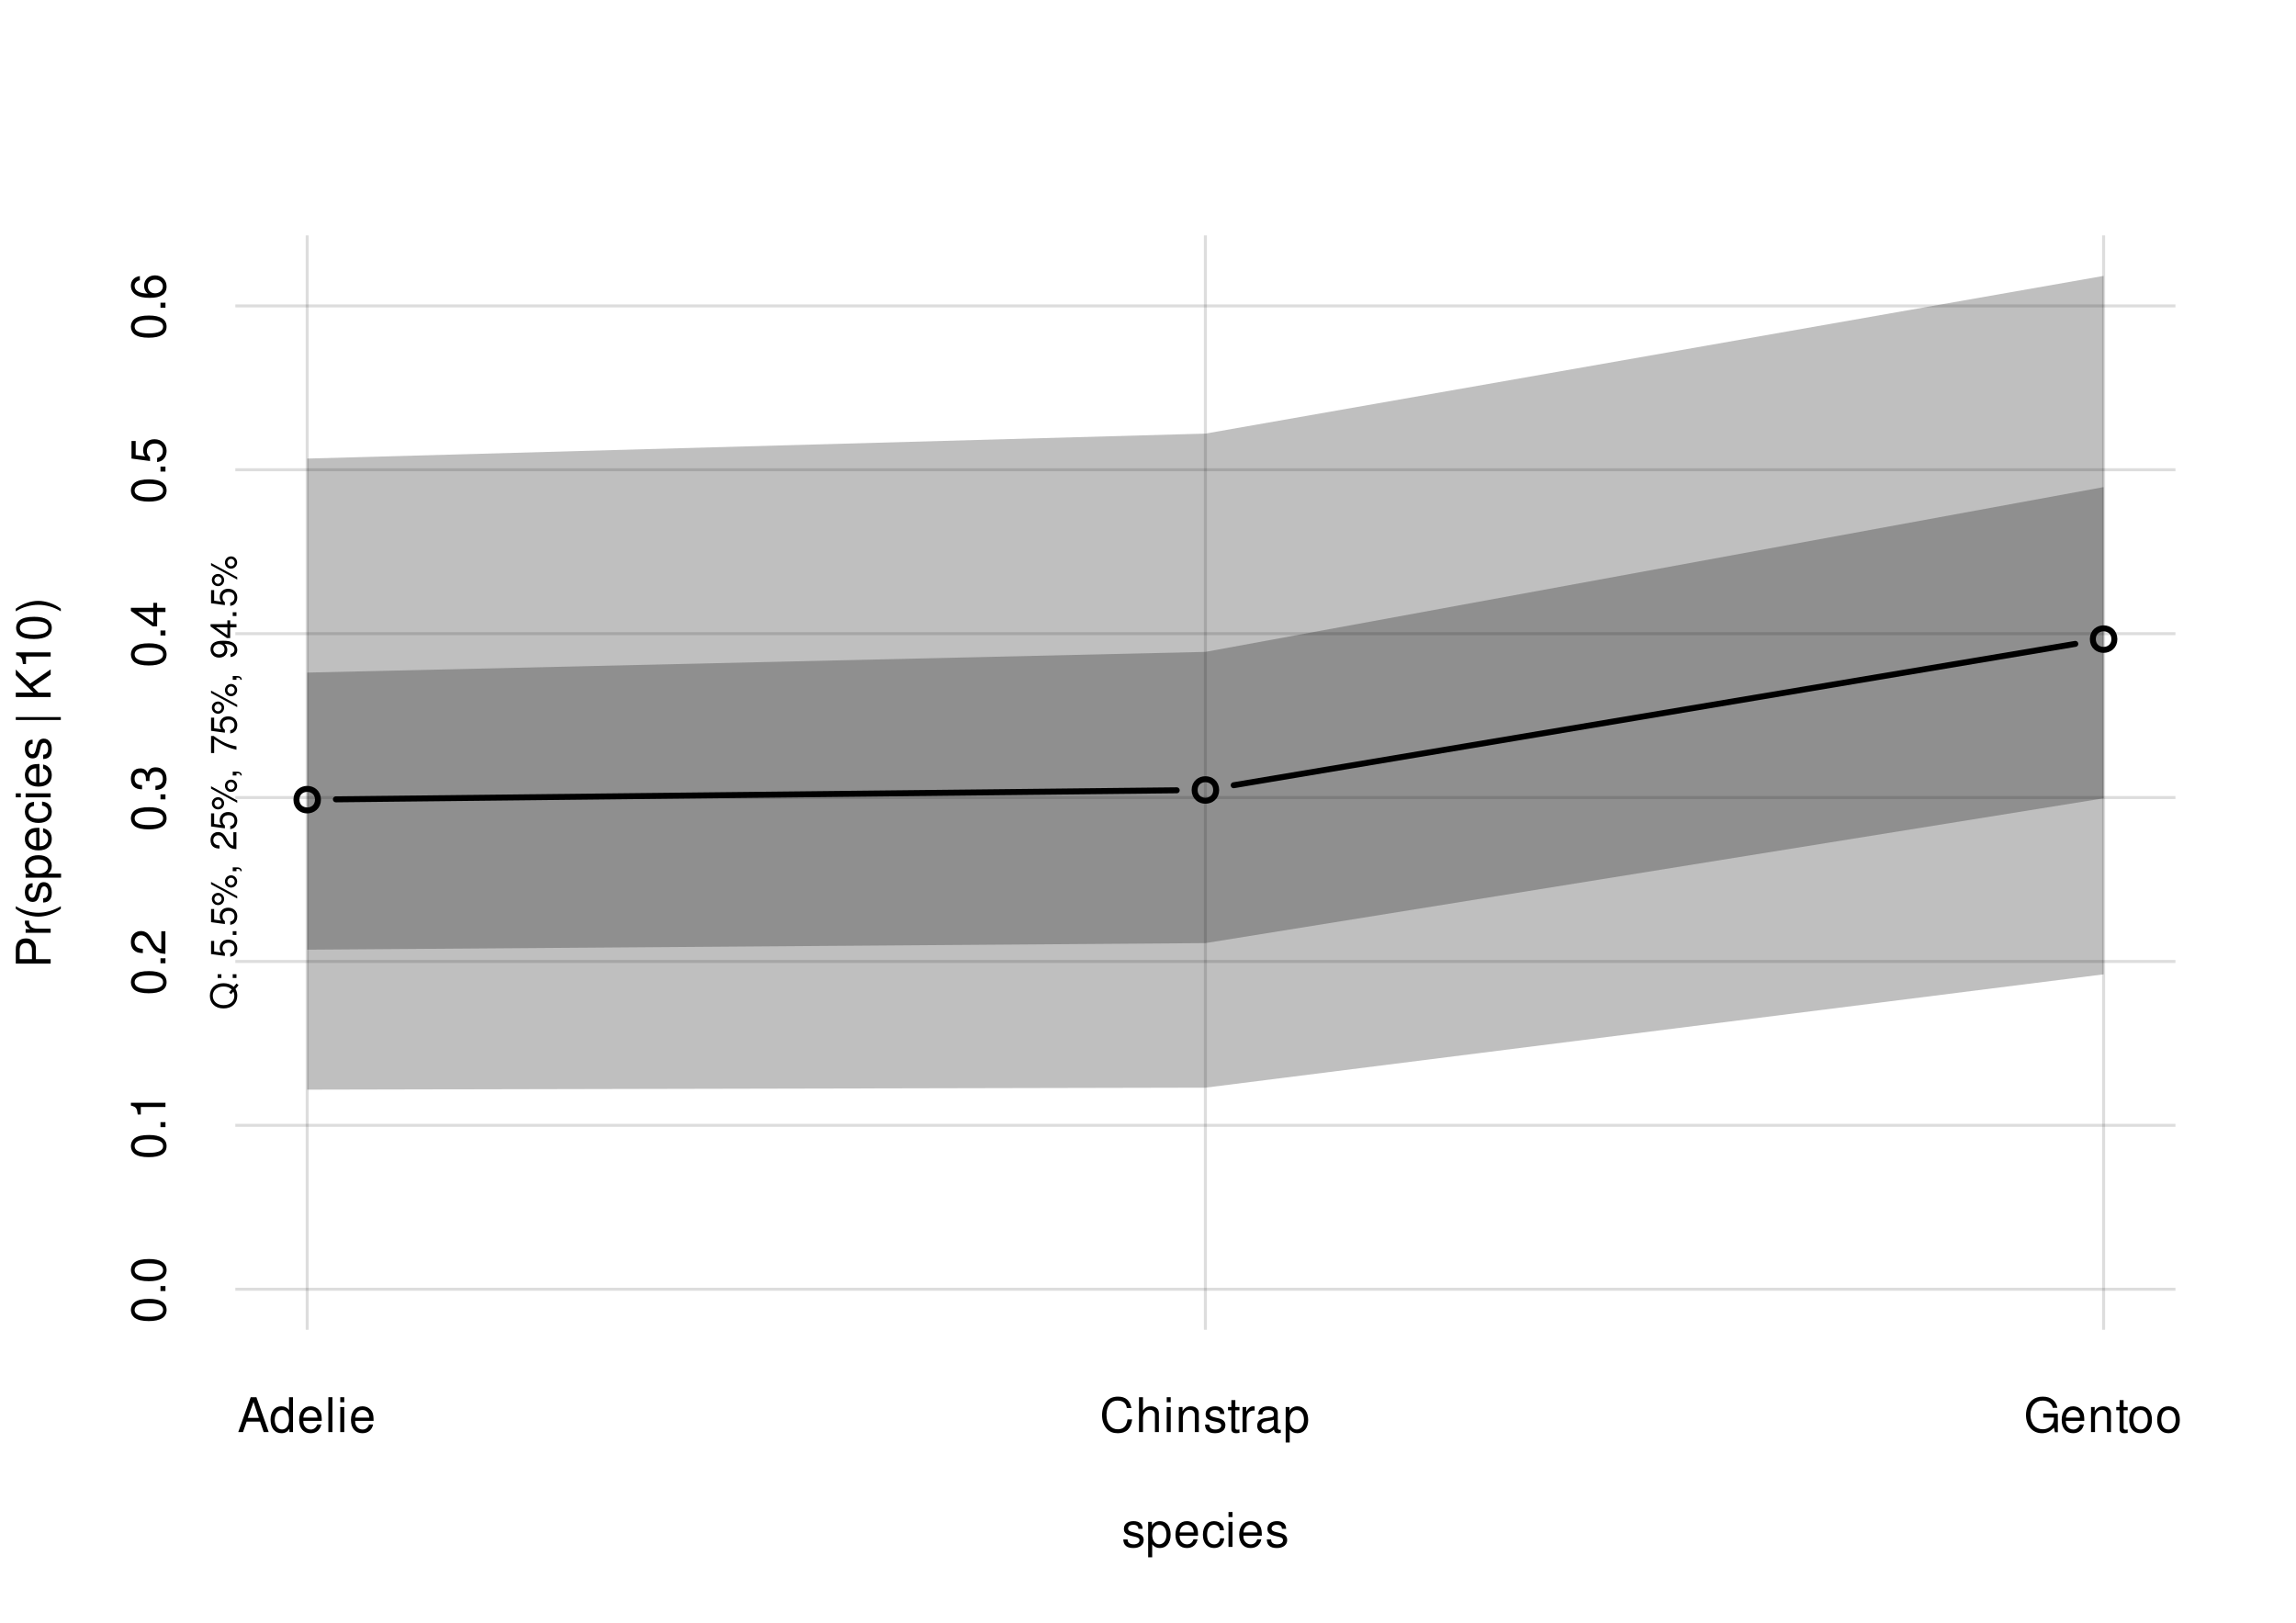
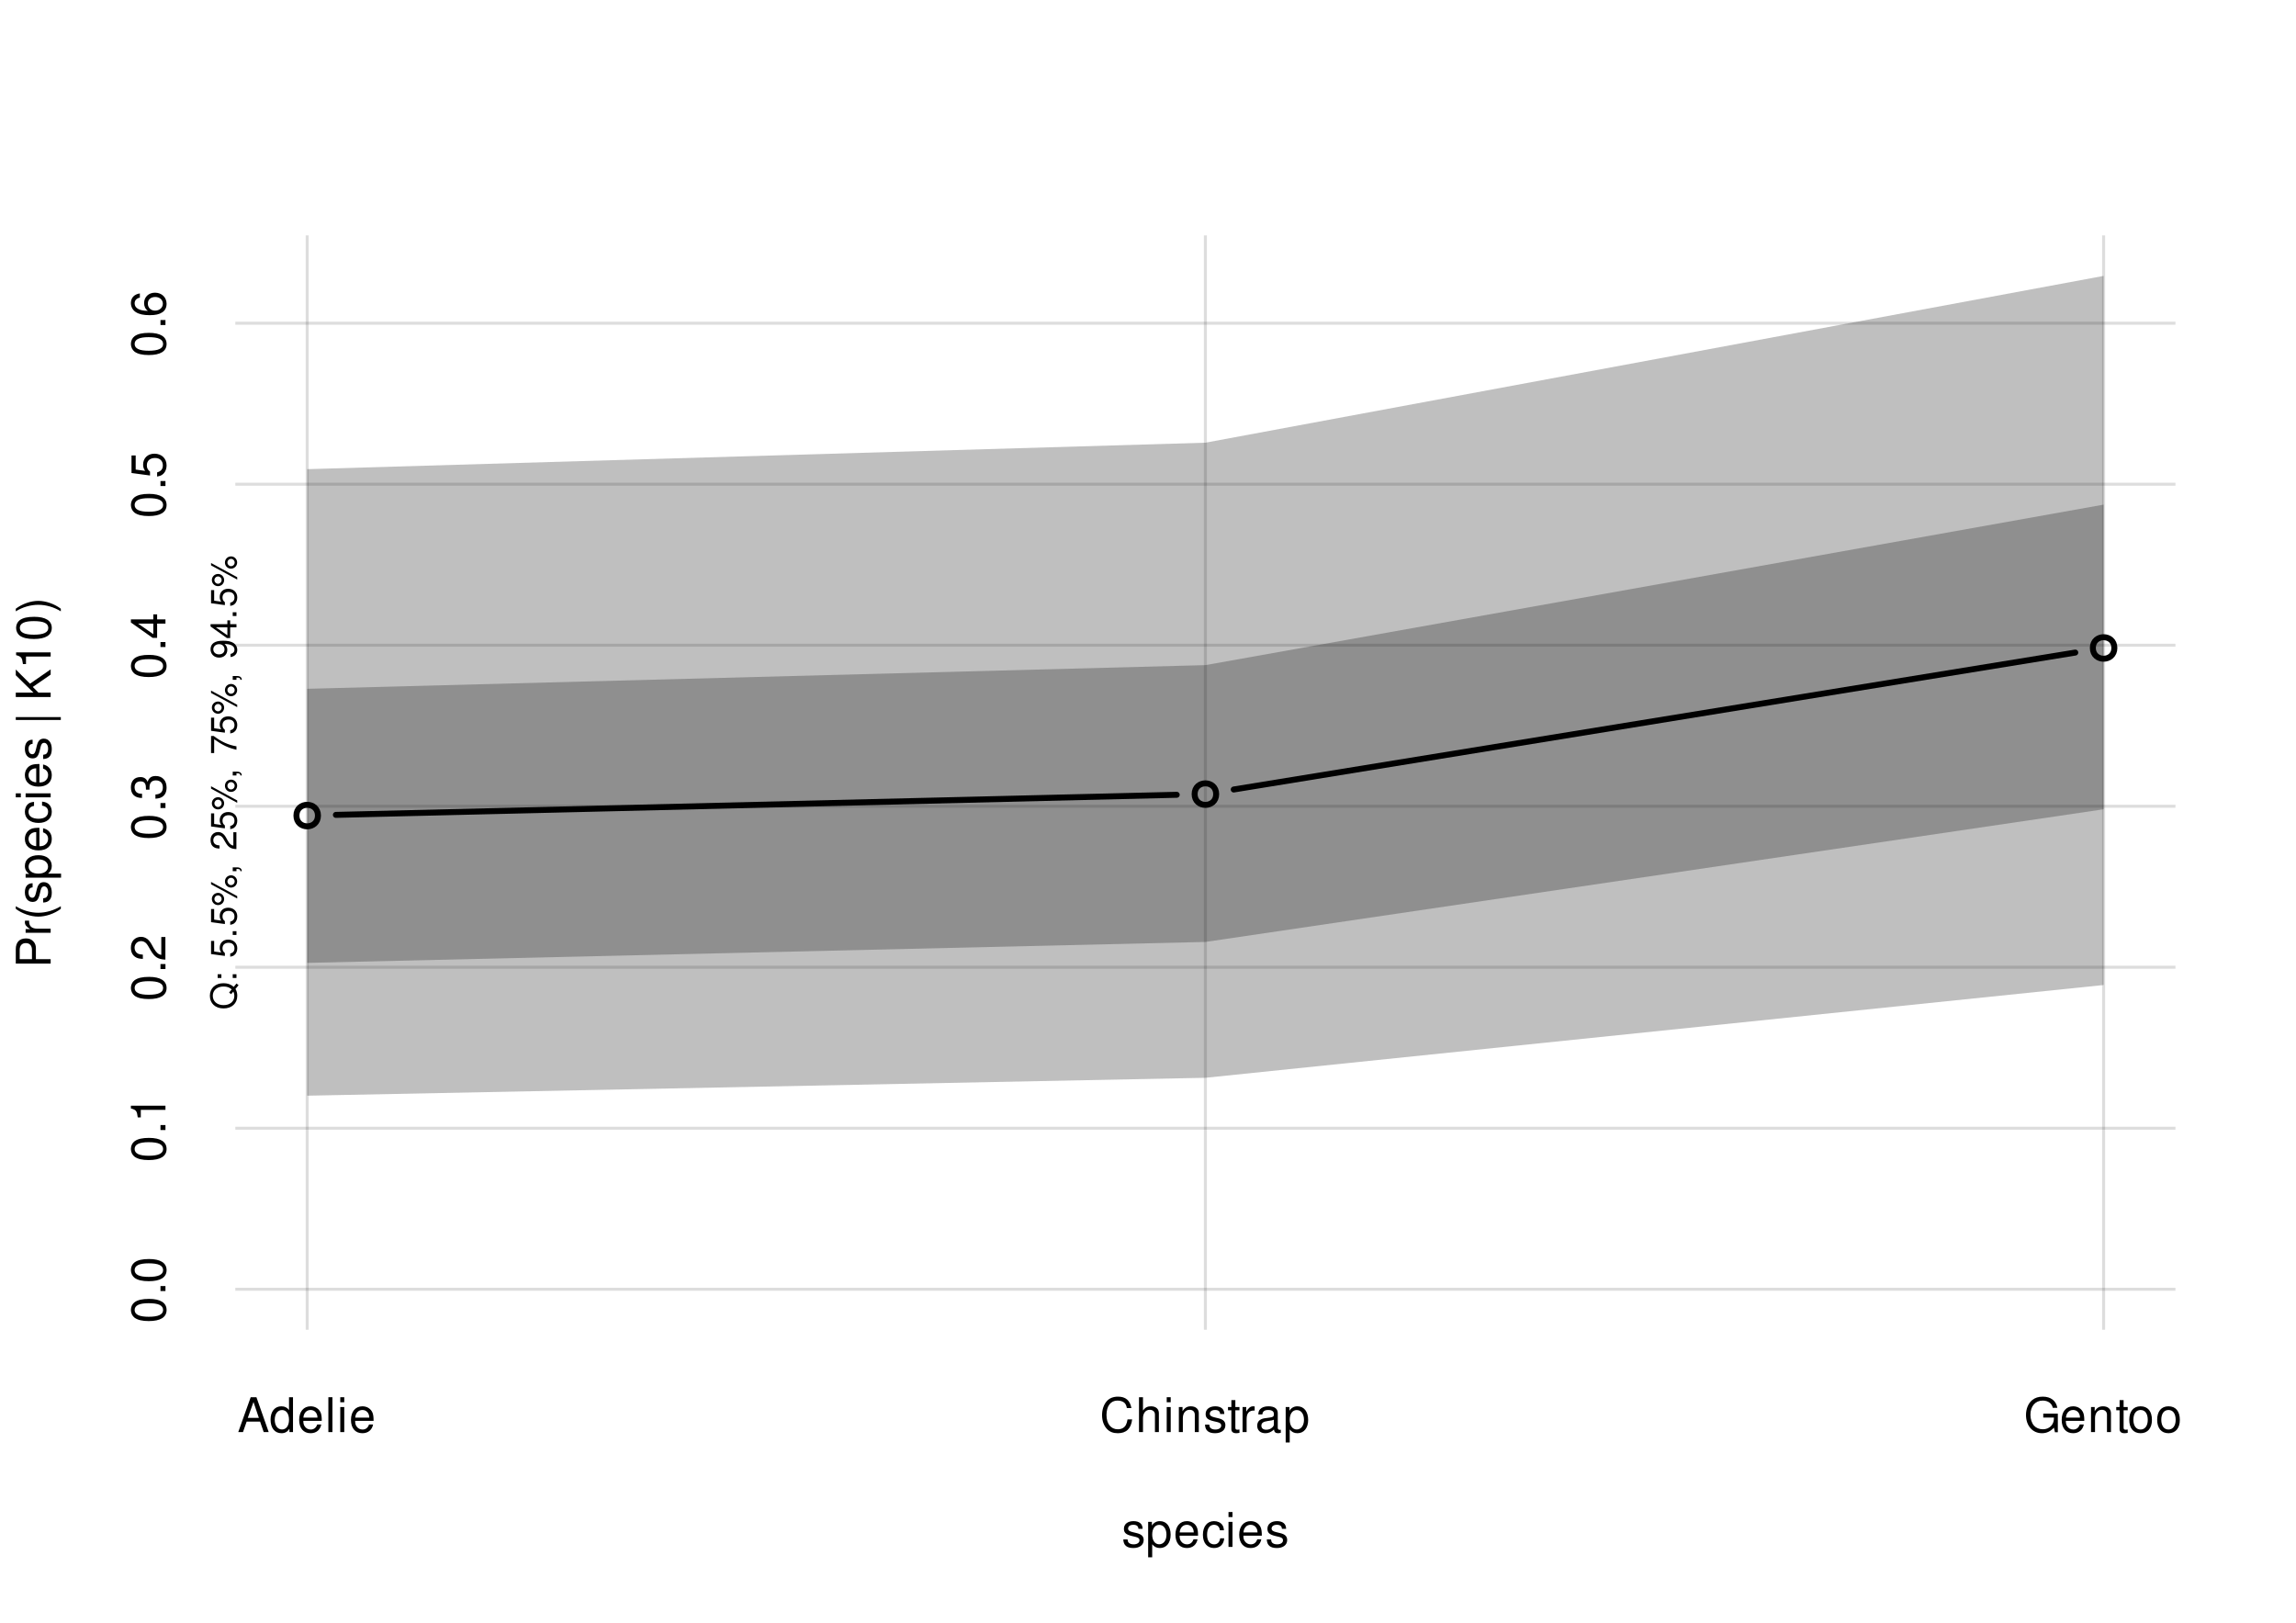
<svg xmlns="http://www.w3.org/2000/svg" xmlns:xlink="http://www.w3.org/1999/xlink" width="576pt" height="407pt" viewBox="0 0 576 407">
  <defs>
    <g>
      <g id="glyph-0-0">
        <path d="M 5.25 -4.531 C 5.25 -5.766 4.422 -6.469 2.969 -6.469 C 1.516 -6.469 0.562 -5.719 0.562 -4.547 C 0.562 -3.562 1.062 -3.094 2.562 -2.734 L 3.484 -2.516 C 4.188 -2.344 4.469 -2.094 4.469 -1.641 C 4.469 -1.047 3.875 -0.641 3 -0.641 C 2.453 -0.641 2 -0.797 1.75 -1.062 C 1.594 -1.25 1.531 -1.422 1.469 -1.875 L 0.406 -1.875 C 0.453 -0.422 1.266 0.281 2.922 0.281 C 4.5 0.281 5.516 -0.5 5.516 -1.719 C 5.516 -2.656 4.984 -3.172 3.734 -3.469 L 2.766 -3.703 C 1.953 -3.891 1.609 -4.156 1.609 -4.594 C 1.609 -5.188 2.125 -5.547 2.938 -5.547 C 3.75 -5.547 4.172 -5.203 4.203 -4.531 Z M 5.25 -4.531 " />
      </g>
      <g id="glyph-0-1">
        <path d="M 0.641 2.609 L 1.656 2.609 L 1.656 -0.656 C 2.188 -0.016 2.766 0.281 3.594 0.281 C 5.219 0.281 6.281 -1.031 6.281 -3.031 C 6.281 -5.141 5.25 -6.469 3.578 -6.469 C 2.719 -6.469 2.047 -6.078 1.578 -5.344 L 1.578 -6.281 L 0.641 -6.281 Z M 3.406 -5.531 C 4.516 -5.531 5.234 -4.562 5.234 -3.062 C 5.234 -1.625 4.5 -0.656 3.406 -0.656 C 2.344 -0.656 1.656 -1.625 1.656 -3.094 C 1.656 -4.578 2.344 -5.531 3.406 -5.531 Z M 3.406 -5.531 " />
      </g>
      <g id="glyph-0-2">
        <path d="M 6.156 -2.812 C 6.156 -3.766 6.078 -4.344 5.906 -4.812 C 5.5 -5.844 4.531 -6.469 3.359 -6.469 C 1.609 -6.469 0.484 -5.141 0.484 -3.062 C 0.484 -0.984 1.562 0.281 3.344 0.281 C 4.781 0.281 5.766 -0.547 6.031 -1.906 L 5.016 -1.906 C 4.734 -1.078 4.172 -0.641 3.375 -0.641 C 2.734 -0.641 2.203 -0.938 1.859 -1.469 C 1.625 -1.828 1.531 -2.188 1.531 -2.812 Z M 1.547 -3.625 C 1.625 -4.781 2.344 -5.547 3.344 -5.547 C 4.375 -5.547 5.078 -4.75 5.078 -3.625 Z M 1.547 -3.625 " />
      </g>
      <g id="glyph-0-3">
        <path d="M 5.656 -4.172 C 5.609 -4.781 5.469 -5.188 5.234 -5.531 C 4.797 -6.125 4.047 -6.469 3.172 -6.469 C 1.469 -6.469 0.375 -5.125 0.375 -3.031 C 0.375 -1.016 1.453 0.281 3.156 0.281 C 4.656 0.281 5.609 -0.625 5.719 -2.156 L 4.719 -2.156 C 4.547 -1.156 4.031 -0.641 3.188 -0.641 C 2.078 -0.641 1.422 -1.547 1.422 -3.031 C 1.422 -4.609 2.062 -5.547 3.156 -5.547 C 4 -5.547 4.531 -5.047 4.641 -4.172 Z M 5.656 -4.172 " />
      </g>
      <g id="glyph-0-4">
        <path d="M 1.797 -6.281 L 0.797 -6.281 L 0.797 0 L 1.797 0 Z M 1.797 -8.75 L 0.797 -8.75 L 0.797 -7.484 L 1.797 -7.484 Z M 1.797 -8.75 " />
      </g>
      <g id="glyph-0-5">
        <path d="M 5.688 -2.625 L 6.594 0 L 7.844 0 L 4.766 -8.75 L 3.328 -8.75 L 0.203 0 L 1.391 0 L 2.312 -2.625 Z M 5.375 -3.562 L 2.594 -3.562 L 4.031 -7.547 Z M 5.375 -3.562 " />
      </g>
      <g id="glyph-0-6">
        <path d="M 5.938 -8.75 L 4.938 -8.75 L 4.938 -5.5 C 4.531 -6.125 3.859 -6.469 3.016 -6.469 C 1.375 -6.469 0.312 -5.156 0.312 -3.156 C 0.312 -1.031 1.344 0.281 3.047 0.281 C 3.906 0.281 4.516 -0.047 5.047 -0.828 L 5.047 0 L 5.938 0 Z M 3.188 -5.531 C 4.266 -5.531 4.938 -4.578 4.938 -3.078 C 4.938 -1.625 4.25 -0.656 3.188 -0.656 C 2.094 -0.656 1.359 -1.625 1.359 -3.094 C 1.359 -4.562 2.094 -5.531 3.188 -5.531 Z M 3.188 -5.531 " />
      </g>
      <g id="glyph-0-7">
        <path d="M 1.828 -8.75 L 0.812 -8.75 L 0.812 0 L 1.828 0 Z M 1.828 -8.75 " />
      </g>
      <g id="glyph-0-8">
        <path d="M 7.938 -6.031 C 7.594 -7.953 6.484 -8.891 4.578 -8.891 C 3.391 -8.891 2.453 -8.516 1.797 -7.797 C 1.016 -6.938 0.578 -5.688 0.578 -4.266 C 0.578 -2.828 1.016 -1.594 1.844 -0.75 C 2.516 -0.047 3.391 0.281 4.531 0.281 C 6.656 0.281 7.859 -0.875 8.125 -3.188 L 6.969 -3.188 C 6.875 -2.594 6.75 -2.188 6.578 -1.844 C 6.219 -1.109 5.469 -0.703 4.531 -0.703 C 2.797 -0.703 1.688 -2.094 1.688 -4.281 C 1.688 -6.531 2.734 -7.906 4.438 -7.906 C 5.141 -7.906 5.812 -7.703 6.172 -7.359 C 6.484 -7.062 6.672 -6.703 6.797 -6.031 Z M 7.938 -6.031 " />
      </g>
      <g id="glyph-0-9">
        <path d="M 0.844 -8.75 L 0.844 0 L 1.844 0 L 1.844 -3.469 C 1.844 -4.75 2.516 -5.594 3.547 -5.594 C 3.875 -5.594 4.188 -5.5 4.422 -5.312 C 4.719 -5.094 4.844 -4.797 4.844 -4.359 L 4.844 0 L 5.828 0 L 5.828 -4.75 C 5.828 -5.812 5.078 -6.469 3.859 -6.469 C 2.969 -6.469 2.422 -6.188 1.844 -5.422 L 1.844 -8.75 Z M 0.844 -8.75 " />
      </g>
      <g id="glyph-0-10">
        <path d="M 0.844 -6.281 L 0.844 0 L 1.844 0 L 1.844 -3.469 C 1.844 -4.75 2.516 -5.594 3.547 -5.594 C 4.344 -5.594 4.844 -5.109 4.844 -4.359 L 4.844 0 L 5.844 0 L 5.844 -4.75 C 5.844 -5.797 5.062 -6.469 3.859 -6.469 C 2.922 -6.469 2.312 -6.109 1.766 -5.234 L 1.766 -6.281 Z M 0.844 -6.281 " />
      </g>
      <g id="glyph-0-11">
        <path d="M 3.047 -6.281 L 2.016 -6.281 L 2.016 -8.016 L 1.016 -8.016 L 1.016 -6.281 L 0.172 -6.281 L 0.172 -5.469 L 1.016 -5.469 L 1.016 -0.719 C 1.016 -0.078 1.453 0.281 2.234 0.281 C 2.5 0.281 2.719 0.25 3.047 0.188 L 3.047 -0.641 C 2.906 -0.609 2.766 -0.594 2.562 -0.594 C 2.141 -0.594 2.016 -0.719 2.016 -1.156 L 2.016 -5.469 L 3.047 -5.469 Z M 3.047 -6.281 " />
      </g>
      <g id="glyph-0-12">
        <path d="M 0.828 -6.281 L 0.828 0 L 1.844 0 L 1.844 -3.266 C 1.844 -4.781 2.469 -5.453 3.859 -5.406 L 3.859 -6.438 C 3.688 -6.453 3.594 -6.469 3.469 -6.469 C 2.812 -6.469 2.328 -6.078 1.75 -5.141 L 1.75 -6.281 Z M 0.828 -6.281 " />
      </g>
      <g id="glyph-0-13">
        <path d="M 6.422 -0.594 C 6.312 -0.562 6.266 -0.562 6.203 -0.562 C 5.859 -0.562 5.656 -0.75 5.656 -1.062 L 5.656 -4.75 C 5.656 -5.875 4.844 -6.469 3.297 -6.469 C 2.375 -6.469 1.641 -6.203 1.219 -5.734 C 0.922 -5.406 0.797 -5.047 0.781 -4.422 L 1.781 -4.422 C 1.875 -5.203 2.328 -5.547 3.266 -5.547 C 4.172 -5.547 4.672 -5.203 4.672 -4.609 L 4.672 -4.344 C 4.656 -3.906 4.438 -3.75 3.625 -3.641 C 2.203 -3.469 1.984 -3.422 1.609 -3.266 C 0.875 -2.953 0.5 -2.406 0.5 -1.578 C 0.5 -0.438 1.297 0.281 2.562 0.281 C 3.359 0.281 4 0 4.703 -0.641 C 4.781 0 5.094 0.281 5.734 0.281 C 5.953 0.281 6.078 0.25 6.422 0.172 Z M 4.672 -1.984 C 4.672 -1.641 4.578 -1.438 4.266 -1.156 C 3.859 -0.797 3.375 -0.594 2.781 -0.594 C 2 -0.594 1.547 -0.969 1.547 -1.609 C 1.547 -2.266 1.984 -2.609 3.062 -2.766 C 4.125 -2.906 4.328 -2.953 4.672 -3.109 Z M 4.672 -1.984 " />
      </g>
      <g id="glyph-0-14">
        <path d="M 8.516 -4.625 L 4.859 -4.625 L 4.859 -3.641 L 7.531 -3.641 L 7.531 -3.391 C 7.531 -1.844 6.375 -0.703 4.781 -0.703 C 3.891 -0.703 3.078 -1.031 2.562 -1.594 C 1.984 -2.219 1.641 -3.266 1.641 -4.344 C 1.641 -6.484 2.875 -7.906 4.719 -7.906 C 6.047 -7.906 7.016 -7.219 7.25 -6.094 L 8.391 -6.094 C 8.078 -7.875 6.734 -8.891 4.734 -8.891 C 3.656 -8.891 2.797 -8.609 2.109 -8.047 C 1.094 -7.219 0.531 -5.859 0.531 -4.281 C 0.531 -1.594 2.172 0.281 4.531 0.281 C 5.719 0.281 6.656 -0.172 7.531 -1.109 L 7.797 0.047 L 8.516 0.047 Z M 8.516 -4.625 " />
      </g>
      <g id="glyph-0-15">
        <path d="M 3.266 -6.469 C 1.484 -6.469 0.438 -5.203 0.438 -3.094 C 0.438 -0.969 1.484 0.281 3.281 0.281 C 5.047 0.281 6.125 -0.984 6.125 -3.047 C 6.125 -5.234 5.094 -6.469 3.266 -6.469 Z M 3.281 -5.547 C 4.406 -5.547 5.078 -4.625 5.078 -3.062 C 5.078 -1.578 4.375 -0.641 3.281 -0.641 C 2.156 -0.641 1.469 -1.578 1.469 -3.094 C 1.469 -4.625 2.156 -5.547 3.281 -5.547 Z M 3.281 -5.547 " />
      </g>
      <g id="glyph-1-0">
        <path d="M -3.703 -2.203 L -3.703 -4.953 C -3.703 -5.641 -3.906 -6.188 -4.328 -6.641 C -4.812 -7.172 -5.375 -7.406 -6.188 -7.406 C -7.828 -7.406 -8.75 -6.438 -8.75 -4.703 L -8.75 -1.094 L 0 -1.094 L 0 -2.203 Z M -4.688 -2.203 L -7.766 -2.203 L -7.766 -4.531 C -7.766 -5.609 -7.188 -6.234 -6.234 -6.234 C -5.266 -6.234 -4.688 -5.609 -4.688 -4.531 Z M -4.688 -2.203 " />
      </g>
      <g id="glyph-1-1">
        <path d="M -6.281 -0.828 L 0 -0.828 L 0 -1.844 L -3.266 -1.844 C -4.781 -1.844 -5.453 -2.469 -5.406 -3.859 L -6.438 -3.859 C -6.453 -3.688 -6.469 -3.594 -6.469 -3.469 C -6.469 -2.812 -6.078 -2.328 -5.141 -1.75 L -6.281 -1.75 Z M -6.281 -0.828 " />
      </g>
      <g id="glyph-1-2">
        <path d="M -8.75 -2.828 C -7.172 -1.625 -4.984 -0.875 -3.109 -0.875 C -1.219 -0.875 0.969 -1.625 2.547 -2.828 L 2.547 -3.484 C 0.828 -2.438 -1.188 -1.844 -3.109 -1.844 C -5.016 -1.844 -7.047 -2.438 -8.75 -3.484 Z M -8.75 -2.828 " />
      </g>
      <g id="glyph-1-3">
        <path d="M -4.531 -5.25 C -5.766 -5.25 -6.469 -4.422 -6.469 -2.969 C -6.469 -1.516 -5.719 -0.562 -4.547 -0.562 C -3.562 -0.562 -3.094 -1.062 -2.734 -2.562 L -2.516 -3.484 C -2.344 -4.188 -2.094 -4.469 -1.641 -4.469 C -1.047 -4.469 -0.641 -3.875 -0.641 -3 C -0.641 -2.453 -0.797 -2 -1.062 -1.75 C -1.25 -1.594 -1.422 -1.531 -1.875 -1.469 L -1.875 -0.406 C -0.422 -0.453 0.281 -1.266 0.281 -2.922 C 0.281 -4.5 -0.5 -5.516 -1.719 -5.516 C -2.656 -5.516 -3.172 -4.984 -3.469 -3.734 L -3.703 -2.766 C -3.891 -1.953 -4.156 -1.609 -4.594 -1.609 C -5.188 -1.609 -5.547 -2.125 -5.547 -2.938 C -5.547 -3.75 -5.203 -4.172 -4.531 -4.203 Z M -4.531 -5.25 " />
      </g>
      <g id="glyph-1-4">
        <path d="M 2.609 -0.641 L 2.609 -1.656 L -0.656 -1.656 C -0.016 -2.188 0.281 -2.766 0.281 -3.594 C 0.281 -5.219 -1.031 -6.281 -3.031 -6.281 C -5.141 -6.281 -6.469 -5.25 -6.469 -3.578 C -6.469 -2.719 -6.078 -2.047 -5.344 -1.578 L -6.281 -1.578 L -6.281 -0.641 Z M -5.531 -3.406 C -5.531 -4.516 -4.562 -5.234 -3.062 -5.234 C -1.625 -5.234 -0.656 -4.5 -0.656 -3.406 C -0.656 -2.344 -1.625 -1.656 -3.094 -1.656 C -4.578 -1.656 -5.531 -2.344 -5.531 -3.406 Z M -5.531 -3.406 " />
      </g>
      <g id="glyph-1-5">
        <path d="M -2.812 -6.156 C -3.766 -6.156 -4.344 -6.078 -4.812 -5.906 C -5.844 -5.5 -6.469 -4.531 -6.469 -3.359 C -6.469 -1.609 -5.141 -0.484 -3.062 -0.484 C -0.984 -0.484 0.281 -1.562 0.281 -3.344 C 0.281 -4.781 -0.547 -5.766 -1.906 -6.031 L -1.906 -5.016 C -1.078 -4.734 -0.641 -4.172 -0.641 -3.375 C -0.641 -2.734 -0.938 -2.203 -1.469 -1.859 C -1.828 -1.625 -2.188 -1.531 -2.812 -1.531 Z M -3.625 -1.547 C -4.781 -1.625 -5.547 -2.344 -5.547 -3.344 C -5.547 -4.375 -4.75 -5.078 -3.625 -5.078 Z M -3.625 -1.547 " />
      </g>
      <g id="glyph-1-6">
        <path d="M -4.172 -5.656 C -4.781 -5.609 -5.188 -5.469 -5.531 -5.234 C -6.125 -4.797 -6.469 -4.047 -6.469 -3.172 C -6.469 -1.469 -5.125 -0.375 -3.031 -0.375 C -1.016 -0.375 0.281 -1.453 0.281 -3.156 C 0.281 -4.656 -0.625 -5.609 -2.156 -5.719 L -2.156 -4.719 C -1.156 -4.547 -0.641 -4.031 -0.641 -3.188 C -0.641 -2.078 -1.547 -1.422 -3.031 -1.422 C -4.609 -1.422 -5.547 -2.062 -5.547 -3.156 C -5.547 -4 -5.047 -4.531 -4.172 -4.641 Z M -4.172 -5.656 " />
      </g>
      <g id="glyph-1-7">
        <path d="M -6.281 -1.797 L -6.281 -0.797 L 0 -0.797 L 0 -1.797 Z M -8.75 -1.797 L -8.75 -0.797 L -7.484 -0.797 L -7.484 -1.797 Z M -8.75 -1.797 " />
      </g>
      <g id="glyph-1-8">
</g>
      <g id="glyph-1-9">
        <path d="M -8.75 -1.203 L 2.547 -1.203 L 2.547 -1.922 L -8.75 -1.922 Z M -8.75 -1.203 " />
      </g>
      <g id="glyph-1-10">
        <path d="M -3.062 -2.062 L -4.484 -3.484 L 0 -6.578 L 0 -7.891 L -5.188 -4.297 L -8.75 -7.859 L -8.75 -6.422 L -4.312 -2.062 L -8.75 -2.062 L -8.75 -0.953 L 0 -0.953 L 0 -2.062 Z M -3.062 -2.062 " />
      </g>
      <g id="glyph-1-11">
        <path d="M -6.188 -3.109 L 0 -3.109 L 0 -4.156 L -8.672 -4.156 L -8.672 -3.469 C -7.344 -3.094 -7.156 -2.859 -6.953 -1.219 L -6.188 -1.219 Z M -6.188 -3.109 " />
      </g>
      <g id="glyph-1-12">
        <path d="M -8.672 -3.297 C -8.672 -2.516 -8.312 -1.781 -7.734 -1.344 C -6.953 -0.797 -5.812 -0.516 -4.203 -0.516 C -1.266 -0.516 0.281 -1.469 0.281 -3.297 C 0.281 -5.094 -1.266 -6.078 -4.125 -6.078 C -5.812 -6.078 -6.938 -5.812 -7.734 -5.25 C -8.328 -4.812 -8.672 -4.109 -8.672 -3.297 Z M -7.734 -3.297 C -7.734 -4.438 -6.578 -5 -4.219 -5 C -1.75 -5 -0.594 -4.453 -0.594 -3.281 C -0.594 -2.156 -1.797 -1.594 -4.188 -1.594 C -6.578 -1.594 -7.734 -2.156 -7.734 -3.297 Z M -7.734 -3.297 " />
      </g>
      <g id="glyph-1-13">
        <path d="M 2.547 -1.109 C 0.969 -2.312 -1.219 -3.078 -3.094 -3.078 C -4.984 -3.078 -7.172 -2.312 -8.75 -1.109 L -8.75 -0.453 C -7.031 -1.516 -5.016 -2.094 -3.094 -2.094 C -1.188 -2.094 0.844 -1.516 2.547 -0.453 Z M 2.547 -1.109 " />
      </g>
      <g id="glyph-1-14">
        <path d="M -1.25 -2.297 L -1.25 -1.047 L 0 -1.047 L 0 -2.297 Z M -1.25 -2.297 " />
      </g>
      <g id="glyph-1-15">
        <path d="M -1.047 -6.078 L -1.047 -1.594 C -1.766 -1.703 -2.219 -2.094 -2.859 -3.125 L -3.531 -4.328 C -4.188 -5.516 -5.078 -6.125 -6.141 -6.125 C -6.859 -6.125 -7.531 -5.844 -8 -5.344 C -8.453 -4.844 -8.672 -4.219 -8.672 -3.406 C -8.672 -2.328 -8.297 -1.531 -7.547 -1.062 C -7.094 -0.75 -6.547 -0.625 -5.672 -0.594 L -5.672 -1.656 C -6.266 -1.688 -6.609 -1.766 -6.906 -1.906 C -7.422 -2.188 -7.75 -2.734 -7.75 -3.375 C -7.75 -4.328 -7.062 -5.047 -6.125 -5.047 C -5.422 -5.047 -4.828 -4.656 -4.391 -3.906 L -3.75 -2.797 C -2.719 -1.016 -1.906 -0.5 -0.016 -0.406 L -0.016 -6.078 Z M -1.047 -6.078 " />
      </g>
      <g id="glyph-1-16">
        <path d="M -4 -2.656 L -4 -3.234 C -4 -4.375 -3.453 -4.984 -2.406 -4.984 C -1.312 -4.984 -0.656 -4.328 -0.656 -3.234 C -0.656 -2.078 -1.25 -1.516 -2.516 -1.438 L -2.516 -0.391 C -1.828 -0.438 -1.375 -0.547 -0.984 -0.75 C -0.141 -1.203 0.281 -2.031 0.281 -3.188 C 0.281 -4.938 -0.781 -6.078 -2.422 -6.078 C -3.531 -6.078 -4.125 -5.656 -4.484 -4.625 C -4.812 -5.422 -5.406 -5.812 -6.281 -5.812 C -7.781 -5.812 -8.672 -4.844 -8.672 -3.234 C -8.672 -1.516 -7.719 -0.594 -5.875 -0.562 L -5.875 -1.625 C -6.406 -1.625 -6.703 -1.688 -6.969 -1.812 C -7.469 -2.047 -7.75 -2.578 -7.75 -3.234 C -7.75 -4.172 -7.188 -4.734 -6.25 -4.734 C -5.641 -4.734 -5.266 -4.531 -5.062 -4.062 C -4.938 -3.766 -4.891 -3.391 -4.891 -2.656 Z M -4 -2.656 " />
      </g>
      <g id="glyph-1-17">
        <path d="M -2.094 -3.922 L 0 -3.922 L 0 -4.984 L -2.094 -4.984 L -2.094 -6.234 L -3.047 -6.234 L -3.047 -4.984 L -8.672 -4.984 L -8.672 -4.203 L -3.219 -0.344 L -2.094 -0.344 Z M -3.047 -3.922 L -3.047 -1.266 L -6.875 -3.922 Z M -3.047 -3.922 " />
      </g>
      <g id="glyph-1-18">
        <path d="M -8.516 -5.719 L -8.516 -1.312 L -3.875 -0.688 L -3.875 -1.656 C -4.469 -2.141 -4.672 -2.562 -4.672 -3.234 C -4.672 -4.375 -3.891 -5.078 -2.625 -5.078 C -1.406 -5.078 -0.656 -4.375 -0.656 -3.219 C -0.656 -2.297 -1.125 -1.734 -2.094 -1.469 L -2.094 -0.422 C -1.391 -0.562 -1.062 -0.688 -0.75 -0.938 C -0.094 -1.422 0.281 -2.281 0.281 -3.234 C 0.281 -4.953 -0.969 -6.156 -2.766 -6.156 C -4.453 -6.156 -5.609 -5.047 -5.609 -3.406 C -5.609 -2.812 -5.453 -2.328 -5.094 -1.844 L -7.469 -2.172 L -7.469 -5.719 Z M -8.516 -5.719 " />
      </g>
      <g id="glyph-1-19">
        <path d="M -6.422 -5.969 C -7.844 -5.766 -8.672 -4.859 -8.672 -3.562 C -8.672 -2.625 -8.219 -1.781 -7.438 -1.281 C -6.594 -0.75 -5.531 -0.516 -3.953 -0.516 C -2.5 -0.516 -1.578 -0.719 -0.797 -1.234 C -0.094 -1.688 0.281 -2.438 0.281 -3.375 C 0.281 -4.984 -0.938 -6.156 -2.625 -6.156 C -4.219 -6.156 -5.359 -5.078 -5.359 -3.547 C -5.359 -2.719 -5.047 -2.047 -4.406 -1.594 C -6.547 -1.609 -7.734 -2.281 -7.734 -3.484 C -7.734 -4.234 -7.266 -4.75 -6.422 -4.922 Z M -4.422 -3.422 C -4.422 -4.438 -3.703 -5.078 -2.547 -5.078 C -1.453 -5.078 -0.656 -4.359 -0.656 -3.391 C -0.656 -2.406 -1.484 -1.656 -2.594 -1.656 C -3.672 -1.656 -4.422 -2.375 -4.422 -3.422 Z M -4.422 -3.422 " />
      </g>
      <g id="glyph-2-0">
        <path d="M 0.016 -6.594 L -0.688 -5.75 C -1.375 -6.375 -2.203 -6.672 -3.25 -6.672 C -5.297 -6.672 -6.672 -5.406 -6.672 -3.516 C -6.672 -1.609 -5.297 -0.344 -3.234 -0.344 C -1.172 -0.344 0.203 -1.609 0.203 -3.516 C 0.203 -4.172 0.062 -4.703 -0.25 -5.234 L 0.531 -6.172 Z M -1.844 -4.328 L -1.344 -3.922 L -0.781 -4.578 C -0.594 -4.188 -0.531 -3.891 -0.531 -3.5 C -0.531 -2.109 -1.609 -1.172 -3.234 -1.172 C -4.844 -1.172 -5.938 -2.109 -5.938 -3.516 C -5.938 -4.906 -4.844 -5.844 -3.234 -5.844 C -2.391 -5.844 -1.734 -5.609 -1.188 -5.125 Z M -1.844 -4.328 " />
      </g>
      <g id="glyph-2-1">
        <path d="M -0.938 -1.922 L -0.938 -0.984 L 0 -0.984 L 0 -1.922 Z M -4.719 -1.922 L -4.719 -0.984 L -3.781 -0.984 L -3.781 -1.922 Z M -4.719 -1.922 " />
      </g>
      <g id="glyph-2-2">
</g>
      <g id="glyph-2-3">
        <path d="M -6.375 -4.281 L -6.375 -0.984 L -2.906 -0.516 L -2.906 -1.234 C -3.344 -1.609 -3.5 -1.922 -3.5 -2.422 C -3.5 -3.281 -2.922 -3.812 -1.969 -3.812 C -1.047 -3.812 -0.5 -3.281 -0.5 -2.406 C -0.5 -1.719 -0.844 -1.297 -1.562 -1.109 L -1.562 -0.312 C -1.047 -0.422 -0.797 -0.516 -0.562 -0.703 C -0.078 -1.062 0.203 -1.703 0.203 -2.438 C 0.203 -3.719 -0.734 -4.609 -2.078 -4.609 C -3.344 -4.609 -4.203 -3.781 -4.203 -2.562 C -4.203 -2.109 -4.094 -1.75 -3.812 -1.375 L -5.594 -1.625 L -5.594 -4.281 Z M -6.375 -4.281 " />
      </g>
      <g id="glyph-2-4">
        <path d="M -0.938 -1.719 L -0.938 -0.781 L 0 -0.781 L 0 -1.719 Z M -0.938 -1.719 " />
      </g>
      <g id="glyph-2-5">
        <path d="M -6.172 -1.797 C -6.172 -0.938 -5.469 -0.266 -4.625 -0.266 C -3.781 -0.266 -3.094 -0.938 -3.094 -1.797 C -3.094 -2.641 -3.781 -3.328 -4.609 -3.328 C -5.484 -3.328 -6.172 -2.656 -6.172 -1.797 Z M -5.531 -1.797 C -5.531 -2.297 -5.125 -2.703 -4.609 -2.703 C -4.125 -2.703 -3.719 -2.297 -3.719 -1.797 C -3.719 -1.297 -4.125 -0.875 -4.625 -0.875 C -5.125 -0.875 -5.531 -1.281 -5.531 -1.797 Z M -6.375 -5.484 L 0.188 -1.922 L 0.188 -2.516 L -6.375 -6.078 Z M -2.891 -6.188 C -2.891 -5.344 -2.219 -4.656 -1.375 -4.656 C -0.516 -4.656 0.172 -5.344 0.172 -6.203 C 0.172 -7.031 -0.516 -7.734 -1.344 -7.734 C -2.219 -7.734 -2.891 -7.062 -2.891 -6.188 Z M -2.266 -6.188 C -2.266 -6.703 -1.859 -7.109 -1.344 -7.109 C -0.859 -7.109 -0.453 -6.703 -0.453 -6.203 C -0.453 -5.688 -0.859 -5.281 -1.375 -5.281 C -1.859 -5.281 -2.266 -5.688 -2.266 -6.188 Z M -2.266 -6.188 " />
      </g>
      <g id="glyph-2-6">
        <path d="M -0.938 -0.781 L 0 -0.781 L 0 -1.328 L 0.156 -1.328 C 0.781 -1.328 0.969 -1.203 0.984 -0.781 L 1.328 -0.781 C 1.344 -1.375 0.906 -1.734 0.141 -1.734 L -0.938 -1.734 Z M -0.938 -0.781 " />
      </g>
      <g id="glyph-2-7">
        <path d="M -0.781 -4.547 L -0.781 -1.203 C -1.328 -1.281 -1.672 -1.562 -2.141 -2.344 L -2.641 -3.25 C -3.141 -4.141 -3.812 -4.594 -4.609 -4.594 C -5.141 -4.594 -5.656 -4.391 -6 -4 C -6.344 -3.625 -6.5 -3.156 -6.5 -2.562 C -6.5 -1.75 -6.219 -1.141 -5.656 -0.797 C -5.312 -0.562 -4.906 -0.469 -4.25 -0.453 L -4.25 -1.234 C -4.703 -1.266 -4.953 -1.328 -5.172 -1.438 C -5.578 -1.641 -5.812 -2.047 -5.812 -2.531 C -5.812 -3.25 -5.297 -3.781 -4.594 -3.781 C -4.062 -3.781 -3.625 -3.484 -3.297 -2.922 L -2.812 -2.094 C -2.047 -0.766 -1.438 -0.375 -0.016 -0.312 L -0.016 -4.547 Z M -0.781 -4.547 " />
      </g>
      <g id="glyph-2-8">
        <path d="M -6.375 -4.688 L -6.375 -0.406 L -5.594 -0.406 L -5.594 -3.859 C -3.422 -2.344 -2.094 -1.719 0 -1.234 L 0 -2.094 C -2.047 -2.438 -3.797 -3.234 -5.719 -4.688 Z M -6.375 -4.688 " />
      </g>
      <g id="glyph-2-9">
        <path d="M -1.484 -0.484 C -0.422 -0.625 0.203 -1.312 0.203 -2.281 C 0.203 -3 -0.141 -3.625 -0.719 -4 C -1.359 -4.406 -2.156 -4.578 -3.328 -4.578 C -4.422 -4.578 -5.125 -4.422 -5.703 -4.047 C -6.234 -3.688 -6.5 -3.125 -6.5 -2.438 C -6.5 -1.219 -5.594 -0.344 -4.344 -0.344 C -3.141 -0.344 -2.297 -1.156 -2.297 -2.297 C -2.297 -2.906 -2.516 -3.359 -3 -3.766 C -1.391 -3.75 -0.5 -3.25 -0.5 -2.344 C -0.5 -1.781 -0.859 -1.391 -1.484 -1.266 Z M -5.812 -2.422 C -5.812 -3.156 -5.188 -3.719 -4.359 -3.719 C -3.562 -3.719 -3 -3.172 -3 -2.391 C -3 -1.625 -3.531 -1.156 -4.406 -1.156 C -5.219 -1.156 -5.812 -1.688 -5.812 -2.422 Z M -5.812 -2.422 " />
      </g>
      <g id="glyph-2-10">
        <path d="M -1.578 -2.938 L 0 -2.938 L 0 -3.734 L -1.578 -3.734 L -1.578 -4.688 L -2.281 -4.688 L -2.281 -3.734 L -6.5 -3.734 L -6.5 -3.156 L -2.406 -0.25 L -1.578 -0.25 Z M -2.281 -2.938 L -2.281 -0.938 L -5.156 -2.938 Z M -2.281 -2.938 " />
      </g>
    </g>
    <clipPath id="clip-0">
      <path clip-rule="nonzero" d="M 59.039 323 L 545.758 323 L 545.758 324 L 59.039 324 Z M 59.039 323 " />
    </clipPath>
    <clipPath id="clip-1">
-       <path clip-rule="nonzero" d="M 59.039 281 L 545.758 281 L 545.758 283 L 59.039 283 Z M 59.039 281 " />
+       <path clip-rule="nonzero" d="M 59.039 282 L 545.758 282 L 545.758 284 L 59.039 284 Z M 59.039 282 " />
    </clipPath>
    <clipPath id="clip-2">
-       <path clip-rule="nonzero" d="M 59.039 240 L 545.758 240 L 545.758 242 L 59.039 242 Z M 59.039 240 " />
+       <path clip-rule="nonzero" d="M 59.039 242 L 545.758 242 L 545.758 243 L 59.039 243 Z M 59.039 242 " />
    </clipPath>
    <clipPath id="clip-3">
-       <path clip-rule="nonzero" d="M 59.039 199 L 545.758 199 L 545.758 201 L 59.039 201 Z M 59.039 199 " />
+       <path clip-rule="nonzero" d="M 59.039 201 L 545.758 201 L 545.758 203 L 59.039 203 Z M 59.039 201 " />
    </clipPath>
    <clipPath id="clip-4">
-       <path clip-rule="nonzero" d="M 59.039 158 L 545.758 158 L 545.758 160 L 59.039 160 Z M 59.039 158 " />
+       <path clip-rule="nonzero" d="M 59.039 161 L 545.758 161 L 545.758 163 L 59.039 163 Z M 59.039 161 " />
    </clipPath>
    <clipPath id="clip-5">
-       <path clip-rule="nonzero" d="M 59.039 117 L 545.758 117 L 545.758 119 L 59.039 119 Z M 59.039 117 " />
+       <path clip-rule="nonzero" d="M 59.039 121 L 545.758 121 L 545.758 122 L 59.039 122 Z M 59.039 121 " />
    </clipPath>
    <clipPath id="clip-6">
-       <path clip-rule="nonzero" d="M 59.039 76 L 545.758 76 L 545.758 78 L 59.039 78 Z M 59.039 76 " />
+       <path clip-rule="nonzero" d="M 59.039 80 L 545.758 80 L 545.758 82 L 59.039 82 Z M 59.039 80 " />
    </clipPath>
    <clipPath id="clip-7">
      <path clip-rule="nonzero" d="M 76 59.039 L 78 59.039 L 78 333.559 L 76 333.559 Z M 76 59.039 " />
    </clipPath>
    <clipPath id="clip-8">
      <path clip-rule="nonzero" d="M 302 59.039 L 303 59.039 L 303 333.559 L 302 333.559 Z M 302 59.039 " />
    </clipPath>
    <clipPath id="clip-9">
      <path clip-rule="nonzero" d="M 527 59.039 L 529 59.039 L 529 333.559 L 527 333.559 Z M 527 59.039 " />
    </clipPath>
  </defs>
  <rect x="-57.6" y="-40.7" width="691.2" height="488.4" fill="rgb(100%, 100%, 100%)" fill-opacity="1" />
  <g fill="rgb(0%, 0%, 0%)" fill-opacity="1">
    <use xlink:href="#glyph-0-0" x="281.398" y="388.029" />
    <use xlink:href="#glyph-0-1" x="287.398" y="388.029" />
    <use xlink:href="#glyph-0-2" x="294.398" y="388.029" />
    <use xlink:href="#glyph-0-3" x="301.398" y="388.029" />
    <use xlink:href="#glyph-0-4" x="307.398" y="388.029" />
    <use xlink:href="#glyph-0-2" x="310.398" y="388.029" />
    <use xlink:href="#glyph-0-0" x="317.398" y="388.029" />
  </g>
  <g fill="rgb(0%, 0%, 0%)" fill-opacity="1">
    <use xlink:href="#glyph-1-0" x="12.709" y="242.801" />
    <use xlink:href="#glyph-1-1" x="12.709" y="234.801" />
    <use xlink:href="#glyph-1-2" x="12.709" y="230.801" />
    <use xlink:href="#glyph-1-3" x="12.709" y="226.801" />
    <use xlink:href="#glyph-1-4" x="12.709" y="220.801" />
    <use xlink:href="#glyph-1-5" x="12.709" y="213.801" />
    <use xlink:href="#glyph-1-6" x="12.709" y="206.801" />
    <use xlink:href="#glyph-1-7" x="12.709" y="200.801" />
    <use xlink:href="#glyph-1-5" x="12.709" y="197.801" />
    <use xlink:href="#glyph-1-3" x="12.709" y="190.801" />
    <use xlink:href="#glyph-1-8" x="12.709" y="184.801" />
    <use xlink:href="#glyph-1-9" x="12.709" y="181.801" />
    <use xlink:href="#glyph-1-8" x="12.709" y="178.801" />
    <use xlink:href="#glyph-1-10" x="12.709" y="175.801" />
    <use xlink:href="#glyph-1-11" x="12.709" y="167.801" />
    <use xlink:href="#glyph-1-12" x="12.709" y="160.801" />
    <use xlink:href="#glyph-1-13" x="12.709" y="153.801" />
  </g>
-   <path fill-rule="nonzero" fill="rgb(0%, 0%, 0%)" fill-opacity="0.251" d="M 77.066 273.332 L 302.398 272.832 L 527.734 244.406 L 527.734 69.207 L 302.398 108.766 L 77.066 115.031 Z M 77.066 273.332 " />
-   <path fill-rule="nonzero" fill="rgb(0%, 0%, 0%)" fill-opacity="0.251" d="M 77.066 238.227 L 302.398 236.57 L 527.734 200.254 L 527.734 122.184 L 302.398 163.52 L 77.066 168.711 Z M 77.066 238.227 " />
-   <path fill="none" stroke-width="1.5" stroke-linecap="round" stroke-linejoin="round" stroke="rgb(0%, 0%, 0%)" stroke-opacity="1" stroke-miterlimit="10" d="M 84.266 200.508 L 295.199 198.238 " />
-   <path fill="none" stroke-width="1.5" stroke-linecap="round" stroke-linejoin="round" stroke="rgb(0%, 0%, 0%)" stroke-opacity="1" stroke-miterlimit="10" d="M 309.5 196.969 L 520.633 161.512 " />
-   <path fill="none" stroke-width="1.5" stroke-linecap="round" stroke-linejoin="round" stroke="rgb(0%, 0%, 0%)" stroke-opacity="1" stroke-miterlimit="10" d="M 79.766 200.586 C 79.766 204.188 74.367 204.188 74.367 200.586 C 74.367 196.988 79.766 196.988 79.766 200.586 " />
-   <path fill="none" stroke-width="1.5" stroke-linecap="round" stroke-linejoin="round" stroke="rgb(0%, 0%, 0%)" stroke-opacity="1" stroke-miterlimit="10" d="M 305.102 198.16 C 305.102 201.762 299.699 201.762 299.699 198.16 C 299.699 194.562 305.102 194.562 305.102 198.16 " />
-   <path fill="none" stroke-width="1.5" stroke-linecap="round" stroke-linejoin="round" stroke="rgb(0%, 0%, 0%)" stroke-opacity="1" stroke-miterlimit="10" d="M 530.434 160.316 C 530.434 163.918 525.035 163.918 525.035 160.316 C 525.035 156.719 530.434 156.719 530.434 160.316 " />
+   <path fill-rule="nonzero" fill="rgb(0%, 0%, 0%)" fill-opacity="0.251" d="M 77.066 274.844 L 302.398 270.355 L 527.734 247.082 L 527.734 69.207 L 302.398 111.047 L 77.066 117.688 Z M 77.066 274.844 " />
+   <path fill-rule="nonzero" fill="rgb(0%, 0%, 0%)" fill-opacity="0.251" d="M 77.066 241.531 L 302.398 236.281 L 527.734 203.004 L 527.734 126.582 L 302.398 166.84 L 77.066 172.781 Z M 77.066 241.531 " />
+   <path fill="none" stroke-width="1.5" stroke-linecap="round" stroke-linejoin="round" stroke="rgb(0%, 0%, 0%)" stroke-opacity="1" stroke-miterlimit="10" d="M 84.266 204.406 L 295.203 199.367 " />
+   <path fill="none" stroke-width="1.5" stroke-linecap="round" stroke-linejoin="round" stroke="rgb(0%, 0%, 0%)" stroke-opacity="1" stroke-miterlimit="10" d="M 309.508 198.039 L 520.625 163.691 " />
+   <path fill="none" stroke-width="1.5" stroke-linecap="round" stroke-linejoin="round" stroke="rgb(0%, 0%, 0%)" stroke-opacity="1" stroke-miterlimit="10" d="M 79.766 204.578 C 79.766 208.18 74.367 208.18 74.367 204.578 C 74.367 200.98 79.766 200.98 79.766 204.578 " />
+   <path fill="none" stroke-width="1.5" stroke-linecap="round" stroke-linejoin="round" stroke="rgb(0%, 0%, 0%)" stroke-opacity="1" stroke-miterlimit="10" d="M 305.102 199.195 C 305.102 202.797 299.699 202.797 299.699 199.195 C 299.699 195.598 305.102 195.598 305.102 199.195 " />
+   <path fill="none" stroke-width="1.5" stroke-linecap="round" stroke-linejoin="round" stroke="rgb(0%, 0%, 0%)" stroke-opacity="1" stroke-miterlimit="10" d="M 530.434 162.535 C 530.434 166.137 525.035 166.137 525.035 162.535 C 525.035 158.938 530.434 158.938 530.434 162.535 " />
  <g fill="rgb(0%, 0%, 0%)" fill-opacity="1">
    <use xlink:href="#glyph-0-5" x="59.566" y="359.229" />
    <use xlink:href="#glyph-0-6" x="67.566" y="359.229" />
    <use xlink:href="#glyph-0-2" x="74.566" y="359.229" />
    <use xlink:href="#glyph-0-7" x="81.566" y="359.229" />
    <use xlink:href="#glyph-0-4" x="84.566" y="359.229" />
    <use xlink:href="#glyph-0-2" x="87.566" y="359.229" />
  </g>
  <g fill="rgb(0%, 0%, 0%)" fill-opacity="1">
    <use xlink:href="#glyph-0-8" x="275.898" y="359.229" />
    <use xlink:href="#glyph-0-9" x="284.898" y="359.229" />
    <use xlink:href="#glyph-0-4" x="291.898" y="359.229" />
    <use xlink:href="#glyph-0-10" x="294.898" y="359.229" />
    <use xlink:href="#glyph-0-0" x="301.898" y="359.229" />
    <use xlink:href="#glyph-0-11" x="307.898" y="359.229" />
    <use xlink:href="#glyph-0-12" x="310.898" y="359.229" />
    <use xlink:href="#glyph-0-13" x="314.898" y="359.229" />
    <use xlink:href="#glyph-0-1" x="321.898" y="359.229" />
  </g>
  <g fill="rgb(0%, 0%, 0%)" fill-opacity="1">
    <use xlink:href="#glyph-0-14" x="507.734" y="359.229" />
    <use xlink:href="#glyph-0-2" x="516.734" y="359.229" />
    <use xlink:href="#glyph-0-10" x="523.734" y="359.229" />
    <use xlink:href="#glyph-0-11" x="530.734" y="359.229" />
    <use xlink:href="#glyph-0-15" x="533.734" y="359.229" />
    <use xlink:href="#glyph-0-15" x="540.734" y="359.229" />
  </g>
  <g fill="rgb(0%, 0%, 0%)" fill-opacity="1">
    <use xlink:href="#glyph-1-12" x="41.51" y="331.895" />
    <use xlink:href="#glyph-1-14" x="41.51" y="324.895" />
    <use xlink:href="#glyph-1-12" x="41.51" y="321.895" />
  </g>
  <g fill="rgb(0%, 0%, 0%)" fill-opacity="1">
-     <use xlink:href="#glyph-1-12" x="41.51" y="290.781" />
-     <use xlink:href="#glyph-1-14" x="41.51" y="283.781" />
-     <use xlink:href="#glyph-1-11" x="41.51" y="280.781" />
-   </g>
-   <g fill="rgb(0%, 0%, 0%)" fill-opacity="1">
-     <use xlink:href="#glyph-1-12" x="41.51" y="249.672" />
-     <use xlink:href="#glyph-1-14" x="41.51" y="242.672" />
-     <use xlink:href="#glyph-1-15" x="41.51" y="239.672" />
-   </g>
-   <g fill="rgb(0%, 0%, 0%)" fill-opacity="1">
-     <use xlink:href="#glyph-1-12" x="41.51" y="208.559" />
-     <use xlink:href="#glyph-1-14" x="41.51" y="201.559" />
-     <use xlink:href="#glyph-1-16" x="41.51" y="198.559" />
-   </g>
-   <g fill="rgb(0%, 0%, 0%)" fill-opacity="1">
-     <use xlink:href="#glyph-1-12" x="41.51" y="167.449" />
-     <use xlink:href="#glyph-1-14" x="41.51" y="160.449" />
-     <use xlink:href="#glyph-1-17" x="41.51" y="157.449" />
-   </g>
-   <g fill="rgb(0%, 0%, 0%)" fill-opacity="1">
-     <use xlink:href="#glyph-1-12" x="41.51" y="126.336" />
-     <use xlink:href="#glyph-1-14" x="41.51" y="119.336" />
-     <use xlink:href="#glyph-1-18" x="41.51" y="116.336" />
-   </g>
-   <g fill="rgb(0%, 0%, 0%)" fill-opacity="1">
-     <use xlink:href="#glyph-1-12" x="41.51" y="85.227" />
-     <use xlink:href="#glyph-1-14" x="41.51" y="78.227" />
-     <use xlink:href="#glyph-1-19" x="41.51" y="75.227" />
+     <use xlink:href="#glyph-1-12" x="41.51" y="291.508" />
+     <use xlink:href="#glyph-1-14" x="41.51" y="284.508" />
+     <use xlink:href="#glyph-1-11" x="41.51" y="281.508" />
+   </g>
+   <g fill="rgb(0%, 0%, 0%)" fill-opacity="1">
+     <use xlink:href="#glyph-1-12" x="41.51" y="251.121" />
+     <use xlink:href="#glyph-1-14" x="41.51" y="244.121" />
+     <use xlink:href="#glyph-1-15" x="41.51" y="241.121" />
+   </g>
+   <g fill="rgb(0%, 0%, 0%)" fill-opacity="1">
+     <use xlink:href="#glyph-1-12" x="41.51" y="210.734" />
+     <use xlink:href="#glyph-1-14" x="41.51" y="203.734" />
+     <use xlink:href="#glyph-1-16" x="41.51" y="200.734" />
+   </g>
+   <g fill="rgb(0%, 0%, 0%)" fill-opacity="1">
+     <use xlink:href="#glyph-1-12" x="41.51" y="170.348" />
+     <use xlink:href="#glyph-1-14" x="41.51" y="163.348" />
+     <use xlink:href="#glyph-1-17" x="41.51" y="160.348" />
+   </g>
+   <g fill="rgb(0%, 0%, 0%)" fill-opacity="1">
+     <use xlink:href="#glyph-1-12" x="41.51" y="129.961" />
+     <use xlink:href="#glyph-1-14" x="41.51" y="122.961" />
+     <use xlink:href="#glyph-1-18" x="41.51" y="119.961" />
+   </g>
+   <g fill="rgb(0%, 0%, 0%)" fill-opacity="1">
+     <use xlink:href="#glyph-1-12" x="41.51" y="89.574" />
+     <use xlink:href="#glyph-1-14" x="41.51" y="82.574" />
+     <use xlink:href="#glyph-1-19" x="41.51" y="79.574" />
  </g>
  <g clip-path="url(#clip-0)">
    <path fill="none" stroke-width="0.75" stroke-linecap="round" stroke-linejoin="round" stroke="rgb(0%, 0%, 0%)" stroke-opacity="0.133" stroke-miterlimit="10" d="M 59.039 323.395 L 545.762 323.395 " />
  </g>
  <g clip-path="url(#clip-1)">
-     <path fill="none" stroke-width="0.75" stroke-linecap="round" stroke-linejoin="round" stroke="rgb(0%, 0%, 0%)" stroke-opacity="0.133" stroke-miterlimit="10" d="M 59.039 282.281 L 545.762 282.281 " />
+     <path fill="none" stroke-width="0.75" stroke-linecap="round" stroke-linejoin="round" stroke="rgb(0%, 0%, 0%)" stroke-opacity="0.133" stroke-miterlimit="10" d="M 59.039 283.008 L 545.762 283.008 " />
  </g>
  <g clip-path="url(#clip-2)">
-     <path fill="none" stroke-width="0.75" stroke-linecap="round" stroke-linejoin="round" stroke="rgb(0%, 0%, 0%)" stroke-opacity="0.133" stroke-miterlimit="10" d="M 59.039 241.172 L 545.762 241.172 " />
+     <path fill="none" stroke-width="0.75" stroke-linecap="round" stroke-linejoin="round" stroke="rgb(0%, 0%, 0%)" stroke-opacity="0.133" stroke-miterlimit="10" d="M 59.039 242.621 L 545.762 242.621 " />
  </g>
  <g clip-path="url(#clip-3)">
-     <path fill="none" stroke-width="0.75" stroke-linecap="round" stroke-linejoin="round" stroke="rgb(0%, 0%, 0%)" stroke-opacity="0.133" stroke-miterlimit="10" d="M 59.039 200.059 L 545.762 200.059 " />
+     <path fill="none" stroke-width="0.75" stroke-linecap="round" stroke-linejoin="round" stroke="rgb(0%, 0%, 0%)" stroke-opacity="0.133" stroke-miterlimit="10" d="M 59.039 202.234 L 545.762 202.234 " />
  </g>
  <g clip-path="url(#clip-4)">
-     <path fill="none" stroke-width="0.75" stroke-linecap="round" stroke-linejoin="round" stroke="rgb(0%, 0%, 0%)" stroke-opacity="0.133" stroke-miterlimit="10" d="M 59.039 158.949 L 545.762 158.949 " />
+     <path fill="none" stroke-width="0.75" stroke-linecap="round" stroke-linejoin="round" stroke="rgb(0%, 0%, 0%)" stroke-opacity="0.133" stroke-miterlimit="10" d="M 59.039 161.848 L 545.762 161.848 " />
  </g>
  <g clip-path="url(#clip-5)">
-     <path fill="none" stroke-width="0.75" stroke-linecap="round" stroke-linejoin="round" stroke="rgb(0%, 0%, 0%)" stroke-opacity="0.133" stroke-miterlimit="10" d="M 59.039 117.836 L 545.762 117.836 " />
+     <path fill="none" stroke-width="0.75" stroke-linecap="round" stroke-linejoin="round" stroke="rgb(0%, 0%, 0%)" stroke-opacity="0.133" stroke-miterlimit="10" d="M 59.039 121.461 L 545.762 121.461 " />
  </g>
  <g clip-path="url(#clip-6)">
-     <path fill="none" stroke-width="0.75" stroke-linecap="round" stroke-linejoin="round" stroke="rgb(0%, 0%, 0%)" stroke-opacity="0.133" stroke-miterlimit="10" d="M 59.039 76.727 L 545.762 76.727 " />
+     <path fill="none" stroke-width="0.75" stroke-linecap="round" stroke-linejoin="round" stroke="rgb(0%, 0%, 0%)" stroke-opacity="0.133" stroke-miterlimit="10" d="M 59.039 81.074 L 545.762 81.074 " />
  </g>
  <g clip-path="url(#clip-7)">
    <path fill="none" stroke-width="0.75" stroke-linecap="round" stroke-linejoin="round" stroke="rgb(0%, 0%, 0%)" stroke-opacity="0.133" stroke-miterlimit="10" d="M 77.066 333.559 L 77.066 59.039 " />
  </g>
  <g clip-path="url(#clip-8)">
    <path fill="none" stroke-width="0.75" stroke-linecap="round" stroke-linejoin="round" stroke="rgb(0%, 0%, 0%)" stroke-opacity="0.133" stroke-miterlimit="10" d="M 302.398 333.559 L 302.398 59.039 " />
  </g>
  <g clip-path="url(#clip-9)">
    <path fill="none" stroke-width="0.75" stroke-linecap="round" stroke-linejoin="round" stroke="rgb(0%, 0%, 0%)" stroke-opacity="0.133" stroke-miterlimit="10" d="M 527.734 333.559 L 527.734 59.039 " />
  </g>
  <g fill="rgb(0%, 0%, 0%)" fill-opacity="1">
    <use xlink:href="#glyph-2-0" x="59.322" y="253.301" />
    <use xlink:href="#glyph-2-1" x="59.322" y="246.301" />
    <use xlink:href="#glyph-2-2" x="59.322" y="243.301" />
    <use xlink:href="#glyph-2-3" x="59.322" y="240.301" />
    <use xlink:href="#glyph-2-4" x="59.322" y="235.301" />
    <use xlink:href="#glyph-2-3" x="59.322" y="232.301" />
    <use xlink:href="#glyph-2-5" x="59.322" y="227.301" />
    <use xlink:href="#glyph-2-6" x="59.322" y="219.301" />
    <use xlink:href="#glyph-2-2" x="59.322" y="216.301" />
    <use xlink:href="#glyph-2-7" x="59.322" y="213.301" />
    <use xlink:href="#glyph-2-3" x="59.322" y="208.301" />
    <use xlink:href="#glyph-2-5" x="59.322" y="203.301" />
    <use xlink:href="#glyph-2-6" x="59.322" y="195.301" />
    <use xlink:href="#glyph-2-2" x="59.322" y="192.301" />
    <use xlink:href="#glyph-2-8" x="59.322" y="189.301" />
    <use xlink:href="#glyph-2-3" x="59.322" y="184.301" />
    <use xlink:href="#glyph-2-5" x="59.322" y="179.301" />
    <use xlink:href="#glyph-2-6" x="59.322" y="171.301" />
    <use xlink:href="#glyph-2-2" x="59.322" y="168.301" />
    <use xlink:href="#glyph-2-9" x="59.322" y="165.301" />
    <use xlink:href="#glyph-2-10" x="59.322" y="160.301" />
    <use xlink:href="#glyph-2-4" x="59.322" y="155.301" />
    <use xlink:href="#glyph-2-3" x="59.322" y="152.301" />
    <use xlink:href="#glyph-2-5" x="59.322" y="147.301" />
  </g>
</svg>
